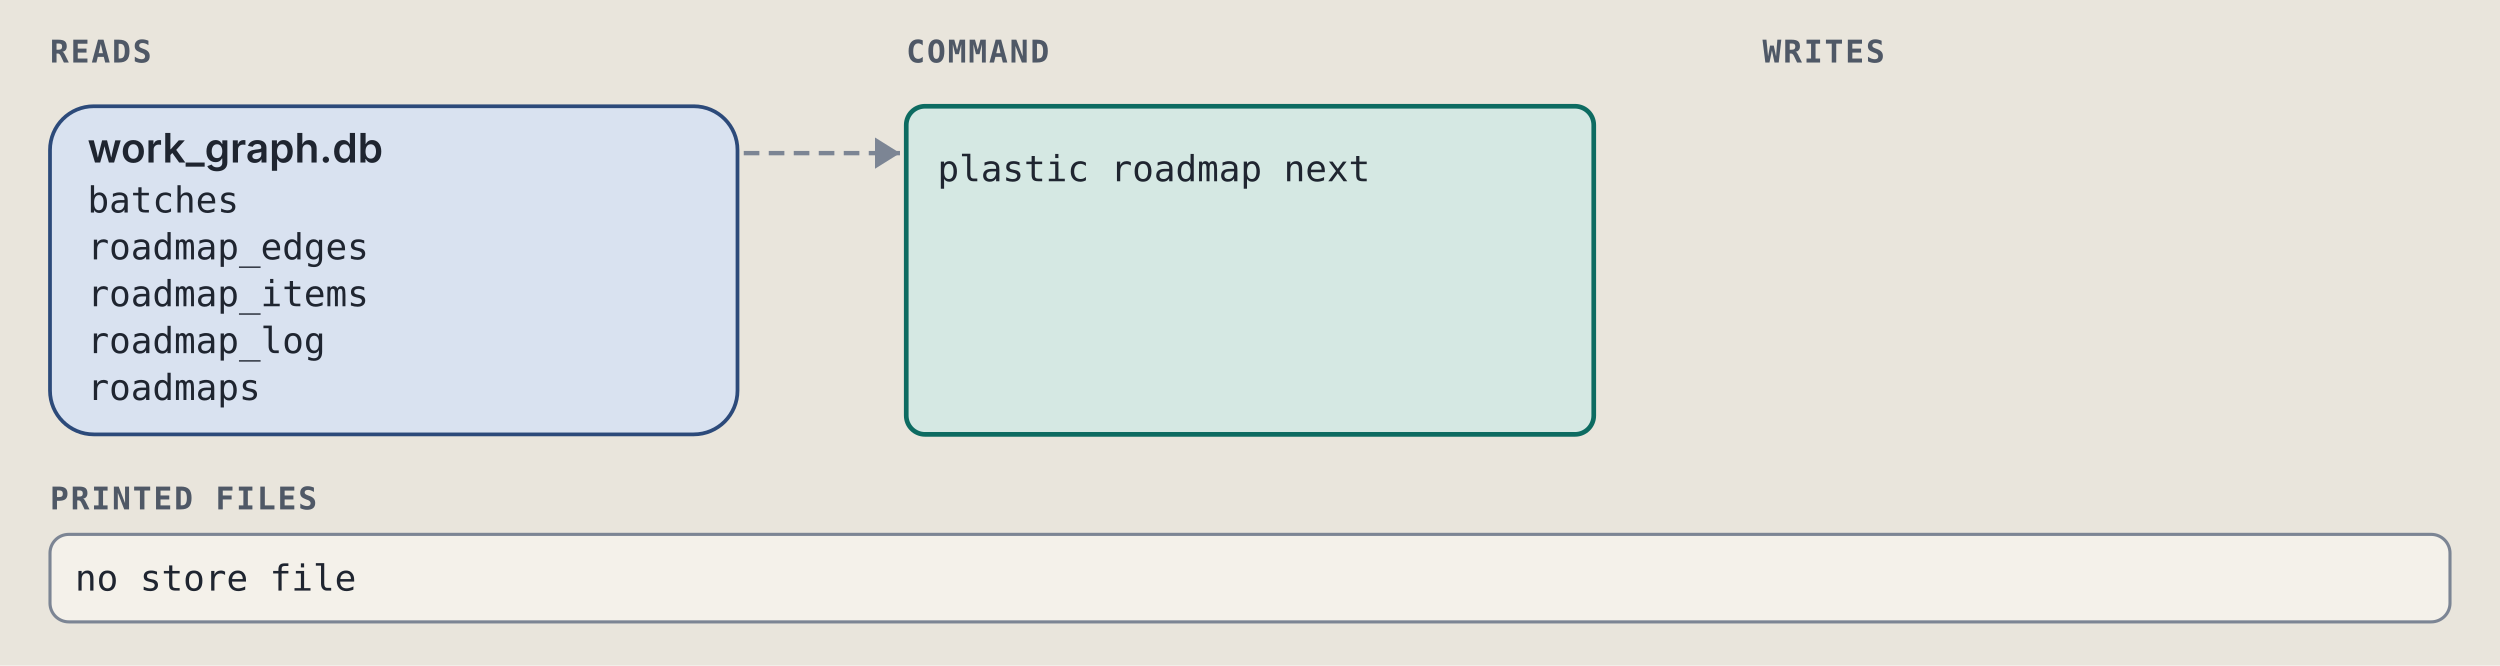
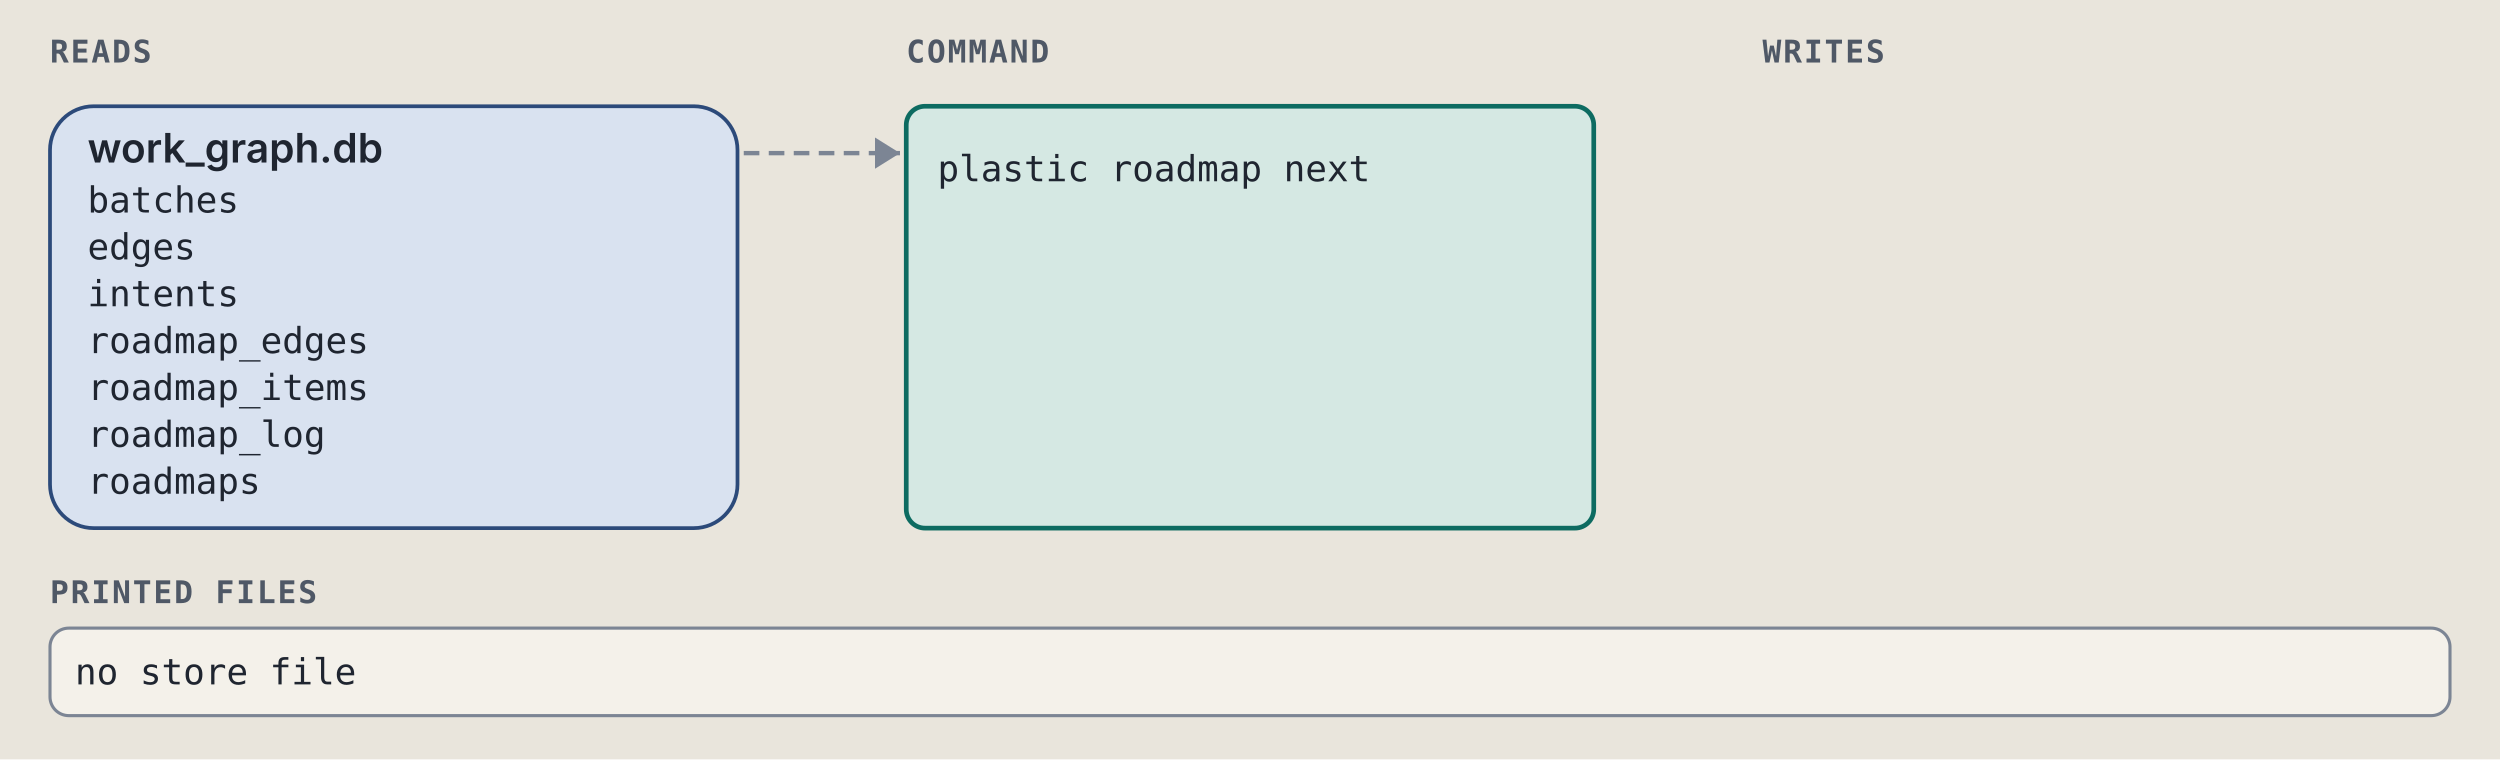
- <svg xmlns="http://www.w3.org/2000/svg" viewBox="0 0 800 213" width="800" height="213" role="img" xml:space="preserve">
+ <svg xmlns="http://www.w3.org/2000/svg" viewBox="0 0 800 243" width="800" height="243" role="img" xml:space="preserve">
  <style>.ground { fill: #e9e5dc; }
.card { fill: #f4f1ea; stroke: #7c8594; stroke-width: 1; }
.lane-code { fill: #d5e8e3; stroke: #0d6b61; stroke-width: 1.5; }
.lane-agent { fill: #f1e2c7; stroke: #9a5508; stroke-width: 1.5; }
.stop-refusal { fill: #e4dcf5; stroke: #5b35b0; stroke-width: 1.2; }
.stop-failure { fill: #f4d9d4; stroke: #a8261b; stroke-width: 1.2; }
.end { fill: #d9e2f0; stroke: #2c4a7a; stroke-width: 1.2; }
.wire { fill: none; stroke: #7c8594; stroke-width: 1.4; }
.wire-read { fill: none; stroke: #7c8594; stroke-width: 1.4; stroke-dasharray: 5 3; }
.wire-refusal { fill: none; stroke: #5b35b0; stroke-width: 1.2; stroke-dasharray: 4 3; }
.wire-failure { fill: none; stroke: #a8261b; stroke-width: 1.2; stroke-dasharray: 4 3; }
.head { fill: #7c8594; }
.t { fill: #1f2530; font: 12px "IBM Plex Sans", system-ui, -apple-system, "Segoe UI", sans-serif; }
.tb { fill: #1f2530; font: 600 13px "IBM Plex Sans", system-ui, -apple-system, "Segoe UI", sans-serif; }
.tm { fill: #1f2530; font: 11.5px "IBM Plex Mono", ui-monospace, Menlo, Consolas, monospace; }
.tag { font: 600 10px "IBM Plex Mono", ui-monospace, Menlo, Consolas, monospace; letter-spacing: .06em; }
.tag-code { fill: #0d6b61; } .tag-agent { fill: #9a5508; } .tag-refusal { fill: #5b35b0; }
.tag-failure { fill: #a8261b; } .tag-end { fill: #2c4a7a; } .tag-muted { fill: #4f5866; }
.tm.tag-muted { font-size: 10.5px; }
.db { fill: #d9e2f0; stroke: #2c4a7a; stroke-width: 1.2; }
.codebox { fill: #f4f1ea; stroke: #7c8594; stroke-width: 1; }
.cx { fill: #1f2530; font: 12px "IBM Plex Mono", ui-monospace, Menlo, Consolas, monospace; white-space: pre; }
.cx-n { fill: #4f5866; font: 11px "IBM Plex Mono", ui-monospace, Menlo, Consolas, monospace; }
.cx-k { fill: #5b35b0; } .cx-s { fill: #9a5508; } .cx-y { fill: #0d6b61; }
.cx-w { fill: #2c4a7a; font-weight: 600; } .cx-t { fill: #a8261b; } .cx-c { fill: #4f5866; font-style: italic; }
.badge { fill: #2c4a7a; } .badge-t { fill: #e9e5dc; font: 600 11px "IBM Plex Mono", ui-monospace, Menlo, Consolas, monospace; }
.bracket { fill: none; stroke: #2c4a7a; stroke-width: 1.4; }
.term { fill: #16191e; stroke: #7c8594; stroke-width: 1; }
.term-t { fill: #e6e2d8; font: 12px "IBM Plex Mono", ui-monospace, Menlo, Consolas, monospace; }
.term-p { fill: #8fd18f; font: 12px "IBM Plex Mono", ui-monospace, Menlo, Consolas, monospace; }
.term-m { fill: #a3abb6; font: 12px "IBM Plex Mono", ui-monospace, Menlo, Consolas, monospace; }
.big { font: 700 36px "IBM Plex Mono", ui-monospace, Menlo, Consolas, monospace; }

@media (prefers-color-scheme: dark) {
.ground { fill: #171a1f; }
.card { fill: #20242b; stroke: #8a93a2; stroke-width: 1; }
.lane-code { fill: #173a36; stroke: #5cc4b4; stroke-width: 1.5; }
.lane-agent { fill: #3d2e17; stroke: #e5a95a; stroke-width: 1.5; }
.stop-refusal { fill: #2d2445; stroke: #b59cf2; stroke-width: 1.2; }
.stop-failure { fill: #45211e; stroke: #f2958a; stroke-width: 1.2; }
.end { fill: #1f2c42; stroke: #97b6e8; stroke-width: 1.2; }
.wire { fill: none; stroke: #8a93a2; stroke-width: 1.4; }
.wire-read { fill: none; stroke: #8a93a2; stroke-width: 1.4; stroke-dasharray: 5 3; }
.wire-refusal { fill: none; stroke: #b59cf2; stroke-width: 1.2; stroke-dasharray: 4 3; }
.wire-failure { fill: none; stroke: #f2958a; stroke-width: 1.2; stroke-dasharray: 4 3; }
.head { fill: #8a93a2; }
.t { fill: #e8e4da; font: 12px "IBM Plex Sans", system-ui, -apple-system, "Segoe UI", sans-serif; }
.tb { fill: #e8e4da; font: 600 13px "IBM Plex Sans", system-ui, -apple-system, "Segoe UI", sans-serif; }
.tm { fill: #e8e4da; font: 11.5px "IBM Plex Mono", ui-monospace, Menlo, Consolas, monospace; }
.tag { font: 600 10px "IBM Plex Mono", ui-monospace, Menlo, Consolas, monospace; letter-spacing: .06em; }
.tag-code { fill: #5cc4b4; } .tag-agent { fill: #e5a95a; } .tag-refusal { fill: #b59cf2; }
.tag-failure { fill: #f2958a; } .tag-end { fill: #97b6e8; } .tag-muted { fill: #b3b9c3; }
.tm.tag-muted { font-size: 10.5px; }
.db { fill: #1f2c42; stroke: #97b6e8; stroke-width: 1.2; }
.codebox { fill: #20242b; stroke: #8a93a2; stroke-width: 1; }
.cx { fill: #e8e4da; font: 12px "IBM Plex Mono", ui-monospace, Menlo, Consolas, monospace; white-space: pre; }
.cx-n { fill: #b3b9c3; font: 11px "IBM Plex Mono", ui-monospace, Menlo, Consolas, monospace; }
.cx-k { fill: #b59cf2; } .cx-s { fill: #e5a95a; } .cx-y { fill: #5cc4b4; }
.cx-w { fill: #97b6e8; font-weight: 600; } .cx-t { fill: #f2958a; } .cx-c { fill: #b3b9c3; font-style: italic; }
.badge { fill: #97b6e8; } .badge-t { fill: #171a1f; font: 600 11px "IBM Plex Mono", ui-monospace, Menlo, Consolas, monospace; }
.bracket { fill: none; stroke: #97b6e8; stroke-width: 1.4; }
.term { fill: #16191e; stroke: #8a93a2; stroke-width: 1; }
.term-t { fill: #e6e2d8; font: 12px "IBM Plex Mono", ui-monospace, Menlo, Consolas, monospace; }
.term-p { fill: #8fd18f; font: 12px "IBM Plex Mono", ui-monospace, Menlo, Consolas, monospace; }
.term-m { fill: #a3abb6; font: 12px "IBM Plex Mono", ui-monospace, Menlo, Consolas, monospace; }
.big { font: 700 36px "IBM Plex Mono", ui-monospace, Menlo, Consolas, monospace; }
}</style>
  <rect width="100%" height="100%" class="ground" />
  <text x="16" y="20" class="tag tag-muted" text-anchor="start">READS</text>
  <text x="290" y="20" class="tag tag-muted" text-anchor="start">COMMAND</text>
  <text x="564" y="20" class="tag tag-muted" text-anchor="start">WRITES</text>
-   <rect x="16" y="34" width="220" height="105" rx="14" class="db" />
+   <rect x="16" y="34" width="220" height="135" rx="14" class="db" />
  <text x="28" y="52" class="tb" text-anchor="start">work_graph.db</text>
  <text x="28" y="68" class="tm" text-anchor="start">batches</text>
-   <text x="28" y="83" class="tm" text-anchor="start">roadmap_edges</text>
-   <text x="28" y="98" class="tm" text-anchor="start">roadmap_items</text>
-   <text x="28" y="113" class="tm" text-anchor="start">roadmap_log</text>
-   <text x="28" y="128" class="tm" text-anchor="start">roadmaps</text>
+   <text x="28" y="83" class="tm" text-anchor="start">edges</text>
+   <text x="28" y="98" class="tm" text-anchor="start">intents</text>
+   <text x="28" y="113" class="tm" text-anchor="start">roadmap_edges</text>
+   <text x="28" y="128" class="tm" text-anchor="start">roadmap_items</text>
+   <text x="28" y="143" class="tm" text-anchor="start">roadmap_log</text>
+   <text x="28" y="158" class="tm" text-anchor="start">roadmaps</text>
  <path d="M 238 49 L 288 49" class="wire-read" />
  <path d="M 280 44 L 288 49 L 280 54 Z" class="head" />
-   <rect x="290" y="34" width="220" height="105" rx="6" class="lane-code" />
+   <rect x="290" y="34" width="220" height="135" rx="6" class="lane-code" />
  <text x="300" y="58" class="tm" text-anchor="start">plastic roadmap next</text>
-   <text x="16" y="163" class="tag tag-muted" text-anchor="start">PRINTED FILES</text>
-   <rect x="16" y="171" width="768" height="28" rx="6" class="card" />
-   <text x="24" y="189" class="tm" text-anchor="start">no store file</text>
+   <text x="16" y="193" class="tag tag-muted" text-anchor="start">PRINTED FILES</text>
+   <rect x="16" y="201" width="768" height="28" rx="6" class="card" />
+   <text x="24" y="219" class="tm" text-anchor="start">no store file</text>
</svg>
